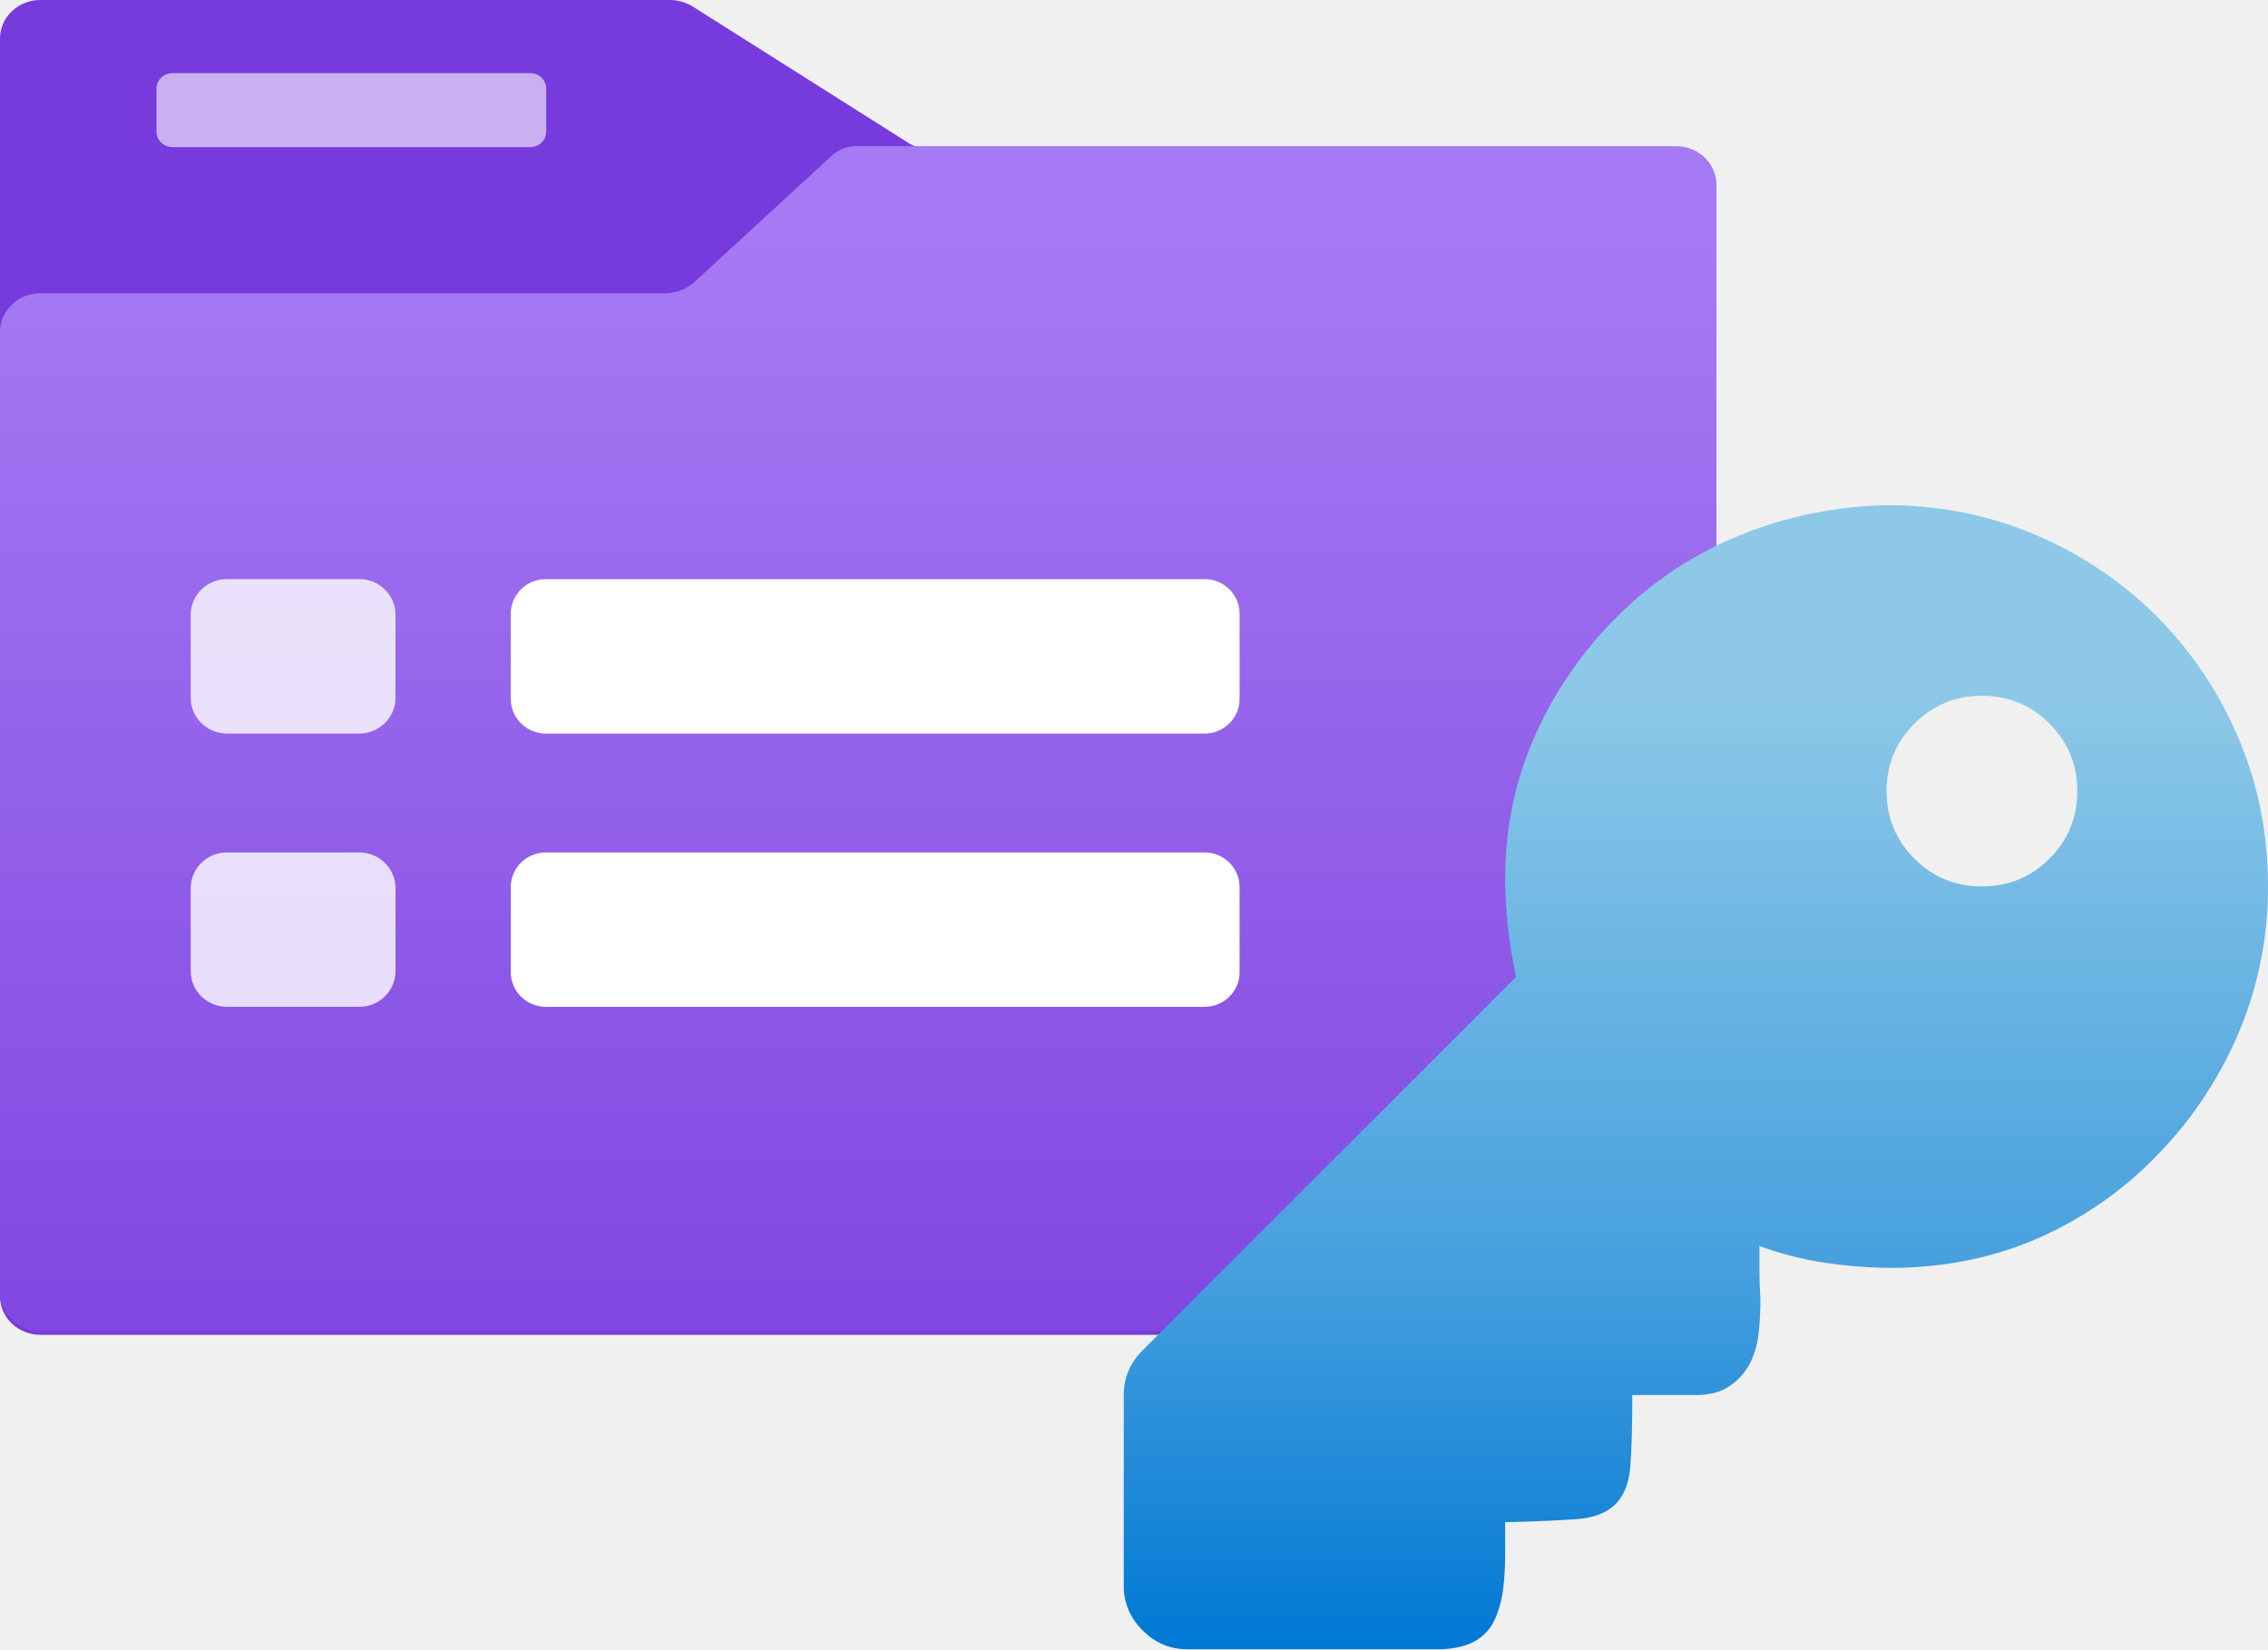
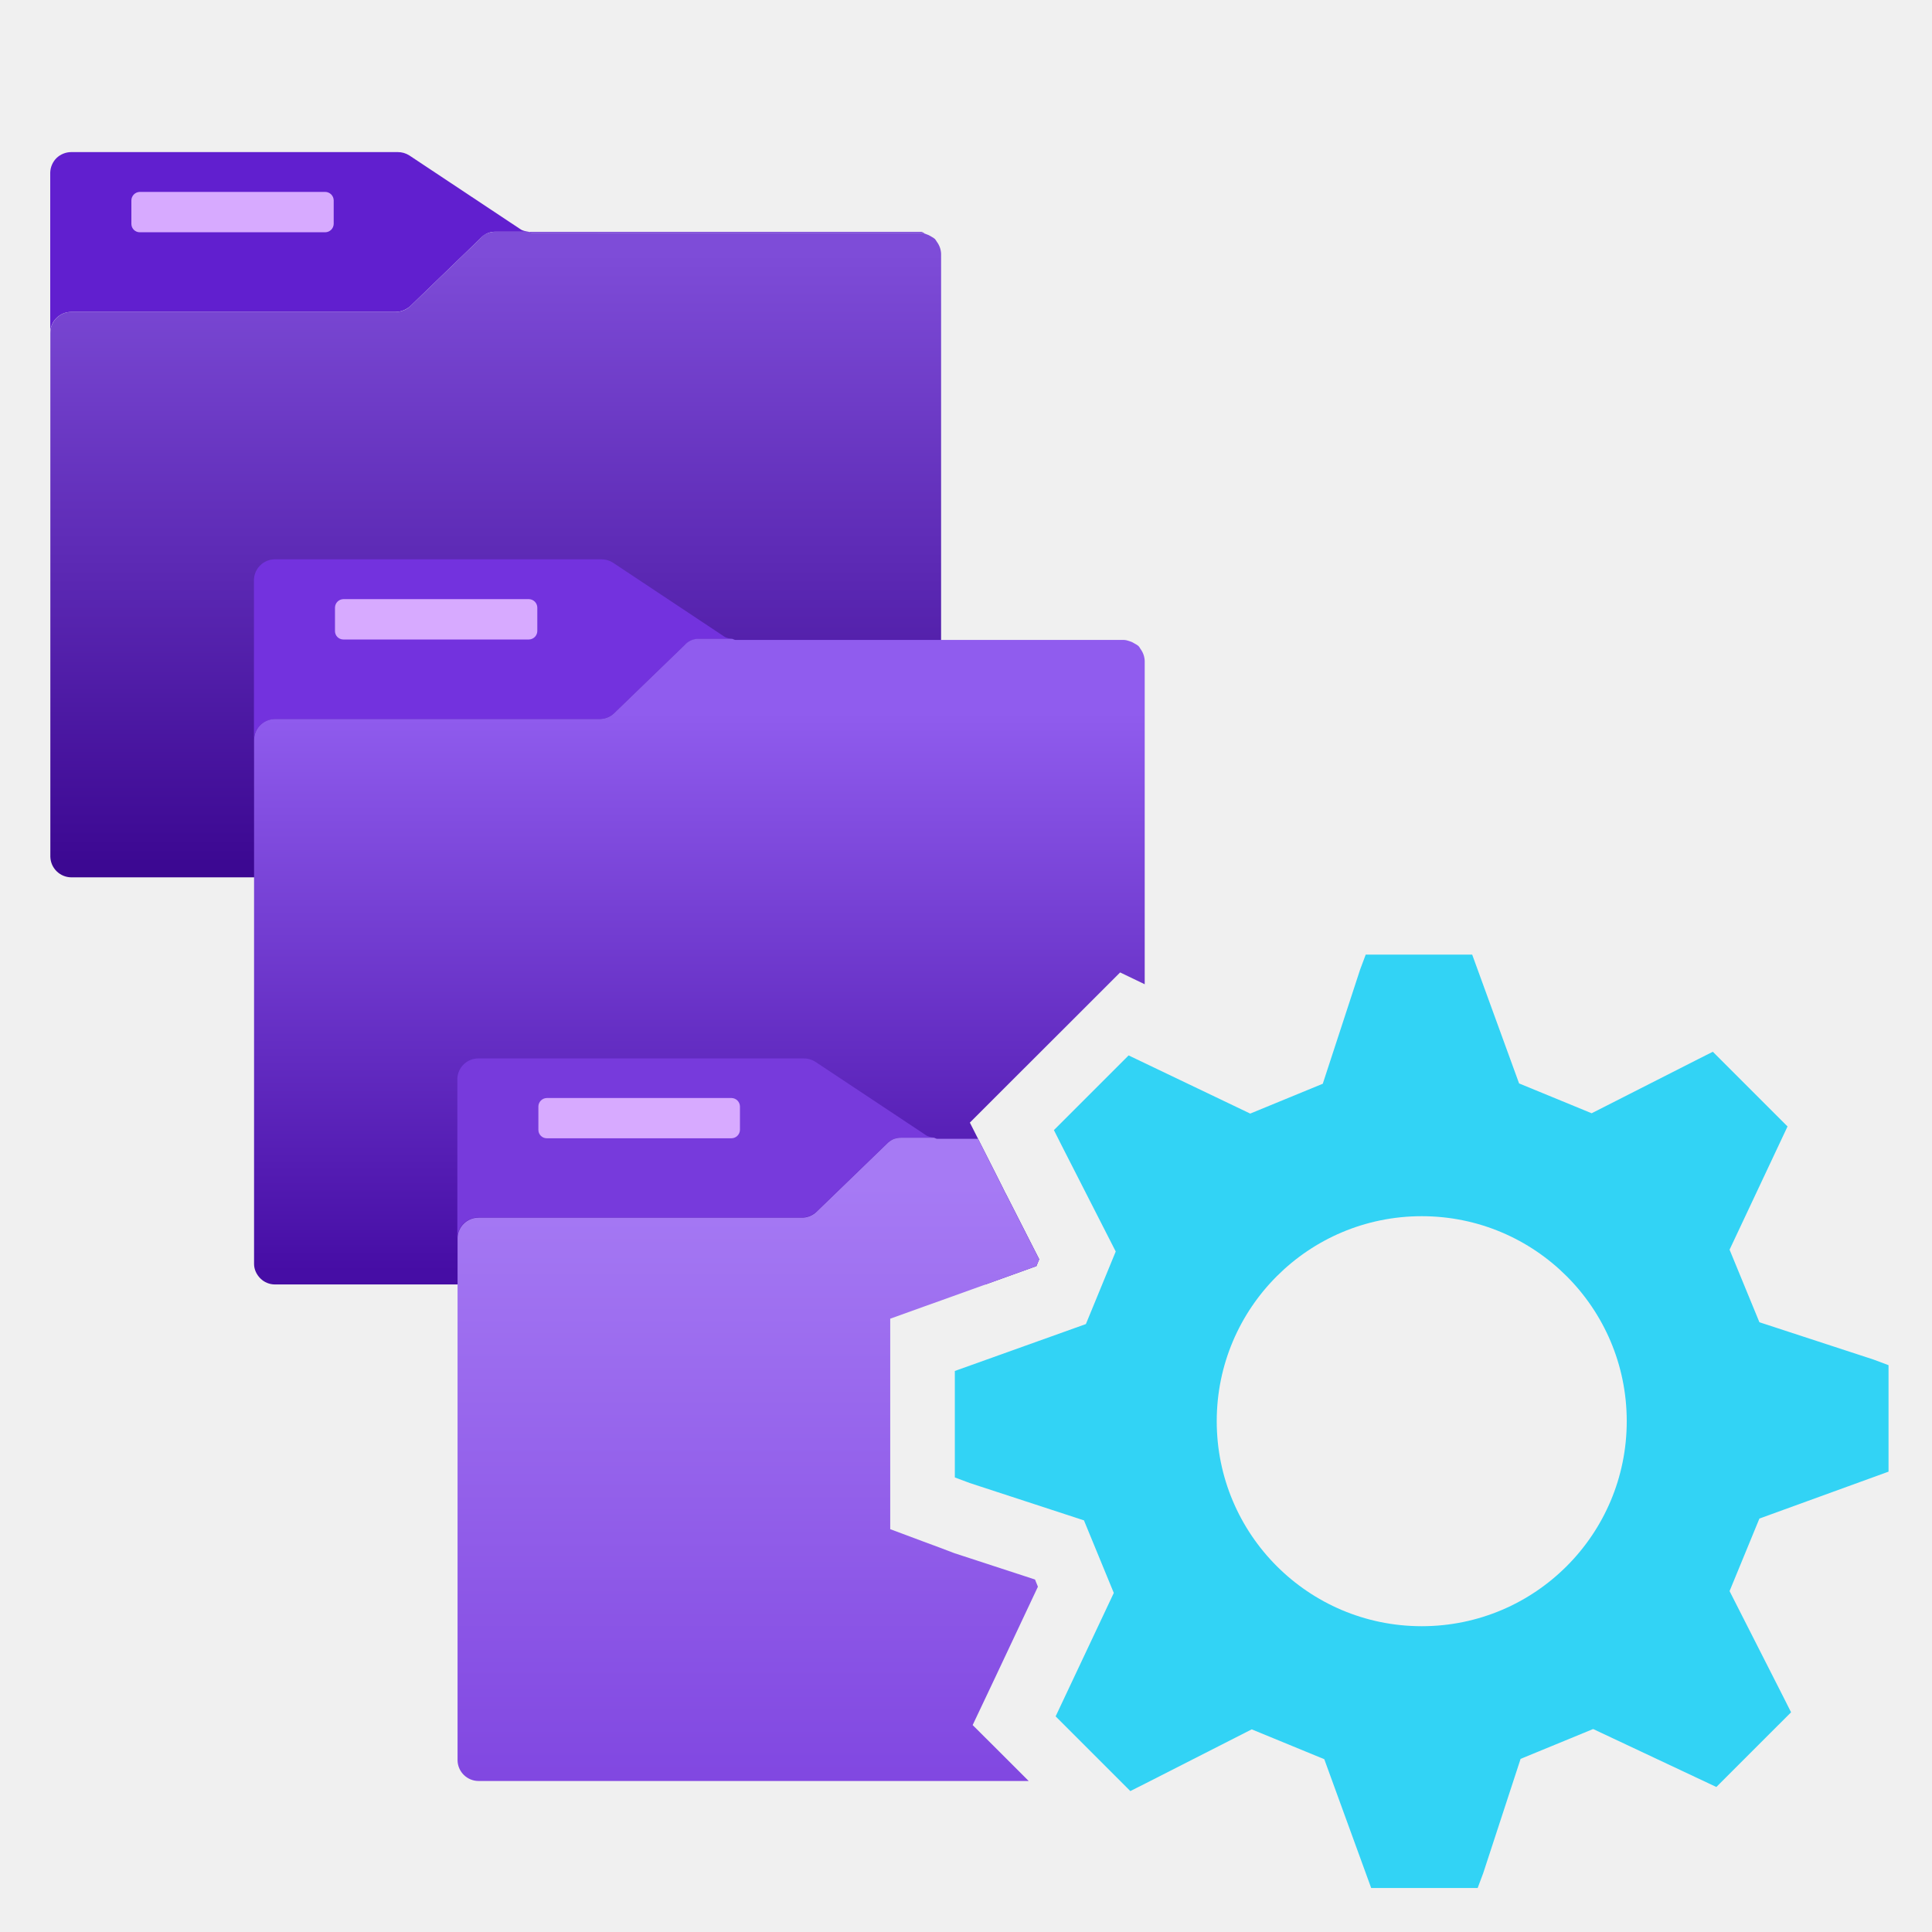
- <svg xmlns="http://www.w3.org/2000/svg" fill="none" viewBox="0 0 88 64" class="msportalfx-svg-placeholder">
-   <path fill="#773ADC" d="M65.028 5.749H36a1.37 1.37 0 0 1-.85-.265L26.835.226A1.75 1.75 0 0 0 25.973 0H1.569C1.159 0 .767.152.474.424A1.46 1.46 0 0 0 0 1.456v48.886c.01.39.18.76.474 1.032a1.6 1.6 0 0 0 1.095.424h63.46c.409.002.803-.15 1.097-.422s.462-.644.471-1.034V7.24q0-.297-.12-.572a1.5 1.5 0 0 0-.34-.484 1.6 1.6 0 0 0-.509-.323 1.6 1.6 0 0 0-.6-.112" />
-   <path fill="#fff" d="M20.568 2.837H6.698c-.346 0-.626.267-.626.596v1.681c0 .33.28.596.625.596h13.87c.346 0 .626-.267.626-.596V3.433c0-.329-.28-.596-.625-.596" opacity=".6" />
-   <path fill="url(#pVVk8znqm__a)" d="M65.028 5.671h-31.73a1.5 1.5 0 0 0-.607.106 1.4 1.4 0 0 0-.502.342l-5.276 4.853c-.306.26-.7.405-1.11.409H1.569a1.6 1.6 0 0 0-1.11.438c-.294.28-.459.66-.459 1.056v37.32c.012.388.182.758.475 1.03.292.272.685.424 1.094.425h63.46c.409 0 .802-.151 1.096-.423.293-.272.463-.643.472-1.033V7.24a1.45 1.45 0 0 0-.4-1.074 1.6 1.6 0 0 0-1.08-.491z" />
-   <path fill="#fff" d="M13.942 22.473H8.804c-.776 0-1.404.62-1.404 1.385v3.222c0 .765.628 1.385 1.404 1.385h5.137c.776 0 1.405-.62 1.405-1.385v-3.222c0-.765-.629-1.385-1.405-1.385" opacity=".8" />
-   <path fill="#fff" d="M46.737 22.473H21.18c-.752 0-1.361.601-1.361 1.343v3.306c0 .742.61 1.343 1.361 1.343h25.557c.751 0 1.36-.601 1.36-1.343v-3.306c0-.742-.609-1.343-1.36-1.343" />
-   <path fill="#fff" d="M13.942 33.079H8.804c-.776 0-1.404.62-1.404 1.385v3.221c0 .765.628 1.385 1.404 1.385h5.137c.776 0 1.405-.62 1.405-1.385v-3.221c0-.765-.629-1.385-1.405-1.385" opacity=".8" />
-   <path fill="#fff" d="M46.737 33.079H21.18c-.752 0-1.361.6-1.361 1.343v3.306c0 .741.61 1.342 1.361 1.342h25.557c.751 0 1.36-.6 1.36-1.342v-3.306c0-.742-.609-1.343-1.36-1.343" />
-   <path fill="url(#pVVk8znqm__b)" d="M44.334 63.268q.732.732 1.734.732h9.867q.847-.038 1.348-.347t.733-.848.308-1.156.077-1.272v-1.31a54 54 0 0 0 2.775-.116q1.003-.077 1.503-.578.501-.501.578-1.464.078-.965.077-2.775h2.467q.81 0 1.31-.347.501-.347.771-.848.27-.502.347-1.156.077-.655.077-1.35a17 17 0 0 1-.038-1.117v-.963a13 13 0 0 0 2.582.655q1.31.193 2.659.193 3.084-.039 5.665-1.195a14.6 14.6 0 0 0 4.586-3.237 15.4 15.4 0 0 0 3.122-4.741A14.4 14.4 0 0 0 88 34.401q0-3.083-1.156-5.78a14.9 14.9 0 0 0-3.16-4.703 14.8 14.8 0 0 0-4.702-3.16q-2.699-1.155-5.781-1.156-3.007.076-5.665 1.156a14.4 14.4 0 0 0-4.703 3.083 15.3 15.3 0 0 0-3.237 4.625q-1.195 2.62-1.195 5.627 0 1.811.424 3.815L44.334 52.4q-.732.733-.732 1.735v7.4q0 1.001.732 1.734M79.521 28.08q1.08 1.08 1.08 2.62 0 1.542-1.08 2.62-1.08 1.08-2.62 1.08-1.542 0-2.621-1.08-1.08-1.078-1.08-2.62 0-1.54 1.08-2.62T76.9 27q1.542 0 2.621 1.08" />
+ <svg xmlns="http://www.w3.org/2000/svg" viewBox="0 0 18 18" class="msportalfx-svg-placeholder">
  <defs>
-     <linearGradient id="pVVk8znqm__a" x1="33.299" x2="33.299" y1="9.143" y2="62.851" gradientUnits="userSpaceOnUse">
-       <stop stop-color="#A67AF4" />
-       <stop offset="1" stop-color="#773ADC" />
+     <linearGradient id="pf5L3MWrn__a" x1="4.619" x2="4.619" y1="1062.365" y2="1068.056" gradientTransform="translate(0 -1060)" gradientUnits="userSpaceOnUse">
+       <stop offset="0" stop-color="#7e4cd8" />
+       <stop offset="1" stop-color="#3c0892" />
    </linearGradient>
-     <linearGradient id="pVVk8znqm__b" x1="65.801" x2="65.801" y1="19.602" y2="64" gradientUnits="userSpaceOnUse">
-       <stop offset=".163" stop-color="#8DC8E8" />
-       <stop offset=".668" stop-color="#46A0DE" />
-       <stop offset="1" stop-color="#0078D4" />
+     <linearGradient id="pf5L3MWrn__b" x1="6.516" x2="6.516" y1="1066.634" y2="1071.85" gradientTransform="translate(0 -1060)" gradientUnits="userSpaceOnUse">
+       <stop offset="0" stop-color="#905cee" />
+       <stop offset="1" stop-color="#460da5" />
+     </linearGradient>
+     <linearGradient id="pf5L3MWrn__c" x1="6.774" x2="6.774" y1="1062.365" y2="1068.056" gradientTransform="translate(0 -1060)" gradientUnits="userSpaceOnUse">
+       <stop offset="0" stop-color="#7e4cd8" />
+       <stop offset="1" stop-color="#3c0892" />
+     </linearGradient>
+     <linearGradient id="pf5L3MWrn__d" x1="6.972" x2="6.972" y1="1071.052" y2="1078.053" gradientTransform="translate(0 -1060)" gradientUnits="userSpaceOnUse">
+       <stop offset="0" stop-color="#a67af4" />
+       <stop offset="1" stop-color="#773adc" />
    </linearGradient>
  </defs>
+   <path fill="#611fcf" d="M.664 2.906h3.02c.051 0 .1-.02.138-.053l.657-.635a.18.18 0 0 1 .139-.059h.305c-.026-.005-.053-.008-.075-.024l-1.036-.688a.2.2 0 0 0-.107-.03H.664a.2.2 0 0 0-.137.055.2.2 0 0 0-.059.135v1.494a.196.196 0 0 1 .195-.195z" />
+   <path fill="url(#pf5L3MWrn__a)" d="M8.728 2.252q-.008-.014-.018-.026-.015-.012-.032-.021a.2.2 0 0 0-.053-.025q-.027-.01-.053-.011H4.954c-.011 0-.02-.008-.031-.01h-.305q-.04 0-.076.014c-.036.014-.045.025-.063.045l-.657.635a.2.2 0 0 1-.138.053H.664a.196.196 0 0 0-.195.195v4.882a.197.197 0 0 0 .195.191h7.908a.2.2 0 0 0 .137-.055.2.2 0 0 0 .059-.135v-5.62a.2.2 0 0 0-.04-.112" />
+   <path fill="#7332de" d="M2.561 6.7h3.02c.051 0 .1-.02.138-.053l.657-.635a.18.18 0 0 1 .139-.059h.305c-.026-.005-.053-.008-.075-.024l-1.036-.688a.2.2 0 0 0-.107-.03H2.561a.196.196 0 0 0-.195.19v1.494a.196.196 0 0 1 .195-.195" />
+   <path fill="url(#pf5L3MWrn__b)" d="m9.682 11.732-.311-.611-.002-.002-.033-.067-.067-.133-.078-.154-.155-.306.243-.243.122-.122.679-.678.119-.119.237-.237.229.11V6.157a.2.2 0 0 0-.04-.112q-.007-.014-.018-.026-.014-.012-.032-.021a.2.2 0 0 0-.053-.025q-.027-.01-.053-.011H6.852c-.011 0-.02-.008-.031-.01h-.305a.17.17 0 0 0-.139.059l-.657.635a.2.2 0 0 1-.138.053h-3.02a.196.196 0 0 0-.195.195v4.882c0 .051.023.099.059.135s.085.056.136.056h6.619l.475-.171z" />
+   <path fill="#d7aaff" d="M3.031 1.788H1.302a.08.08 0 0 0-.078.078v.22c0 .043.035.078.078.078h1.729a.08.08 0 0 0 .078-.078v-.22a.08.08 0 0 0-.078-.078" />
+   <path fill="url(#pf5L3MWrn__c)" d="M8.572 2.169q.027.002.053.011c-.015-.005-.026-.019-.042-.02h-3.66c.011.002.02.011.031.01z" />
+   <path fill="#d7aaff" d="M4.928 5.582H3.199a.08.08 0 0 0-.078.078v.22c0 .043.035.078.078.078h1.729a.08.08 0 0 0 .078-.078v-.22a.08.08 0 0 0-.078-.078" />
+   <path fill="#773adc" d="M4.457 11.344h3.009c.051 0 .1-.02.138-.053l.655-.633a.18.18 0 0 1 .137-.059H8.7c-.026-.005-.053-.008-.075-.024L7.593 9.89a.2.2 0 0 0-.107-.029h-3.03a.196.196 0 0 0-.195.189v1.488c0-.052.021-.101.057-.138a.2.2 0 0 1 .138-.057Z" />
+   <path fill="#d7aaff" d="M6.816 10.23H5.094a.08.08 0 0 0-.078.078v.219c0 .043.035.078.078.078h1.722a.08.08 0 0 0 .078-.078v-.219a.08.08 0 0 0-.078-.078" />
+   <path fill="url(#pf5L3MWrn__d)" d="m9.062 16.072.143-.302.071-.15.394-.837-.027-.067-.753-.246-.134-.051-.154-.057-.308-.115v-1.961l.314-.113.157-.056.89-.32.027-.064-.311-.611-.002-.002-.033-.067-.067-.133-.078-.154-.079-.156h-.38c-.011 0-.02-.008-.031-.01h-.304a.2.2 0 0 0-.075.014.2.2 0 0 0-.062.045l-.655.633a.2.2 0 0 1-.138.053H4.458a.194.194 0 0 0-.195.195v4.864a.196.196 0 0 0 .195.189h5.126l-.285-.285z" />
+   <path fill="#32d3f5" d="M17.595 13.711v-.992l-.139-.052-1.064-.348-.278-.676.54-1.148-.696-.696-.139.07-.99.503-.676-.278-.437-1.2h-.992l-.052.139-.348 1.064-.676.278-1.133-.542-.696.696.07.139.506.992-.278.676-1.221.437v.992l.139.052 1.064.348.278.676-.542 1.15.696.696.139-.07.992-.505.676.278.437 1.2h.992l.052-.139.348-1.064.676-.278 1.148.54.696-.696-.07-.139-.503-.99.278-.676zm-4.351 1.44a1.91 1.91 0 1 1 .004 0z" />
  <style>.msportalfx-svg-c01{fill:#fff}.msportalfx-svg-c02{fill:#e5e5e5}.msportalfx-svg-c03{fill:#a0a1a2}.msportalfx-svg-c04{fill:#7a7a7a}.msportalfx-svg-c05{fill:#3e3e3e}.msportalfx-svg-c06{fill:#1e1e1e}.msportalfx-svg-c07{fill:#0f0f0f}.msportalfx-svg-c08{fill:#ba141a}.msportalfx-svg-c09{fill:#dd5900}.msportalfx-svg-c10{fill:#ff8c00}.msportalfx-svg-c11{fill:#fcd116}.msportalfx-svg-c12{fill:#fee087}.msportalfx-svg-c13{fill:#b8d432}.msportalfx-svg-c14,.msportalfx-svg-c32{fill:#57a300}.msportalfx-svg-c15{fill:#59b4d9}.msportalfx-svg-c16{fill:#3999c6}.msportalfx-svg-c17{fill:#804998}.msportalfx-svg-c18{fill:#ec008c}.msportalfx-svg-c19{fill:#0072c6}.msportalfx-svg-c20{fill:#68217a}.msportalfx-svg-c21{fill:#00188f}.msportalfx-svg-c22{fill:#e81123}.fxs-mode-light .msportalfx-svg-c22{fill:#a4262c}.msportalfx-svg-c23{fill:#cae3f3}.msportalfx-svg-c24{fill:#59aed3}.msportalfx-svg-c25{fill:#4c3b12}.msportalfx-svg-c26{fill:#be9555}.msportalfx-svg-c27{fill:#4f4d52}.msportalfx-svg-c28{fill:#ef6f59}.msportalfx-svg-c29{fill:#f7cb64}.msportalfx-svg-c30{fill:#fdd8db}.msportalfx-svg-c31{fill:#f6ffec}.msportalfx-svg-c33{fill:#8a2da5}.msportalfx-svg-c34{fill:#e00b1c}.msportalfx-svg-c35{fill:#015cda}.msportalfx-svg-c36{fill:#5db300}.msportalfx-svg-c97{fill:#ffb900}.msportalfx-svg-c98{fill:#00a4ef}.msportalfx-svg-c99{fill:#f25022}.msportalfx-inverted-theme .msportalfx-svg-c05,.fxs-theme-dark .msportalfx-svg-c05{fill:#777}.msportalfx-inverted-theme .msportalfx-svg-c07,.fxs-theme-dark .msportalfx-svg-c07{fill:#f2f2f2}.msportalfx-svg-palette-white{fill:#fff}.msportalfx-svg-palette-blue{fill:#015cda}.msportalfx-svg-palette-black{fill:#1e1e1e}.msportalfx-svg-palette-green{fill:#57a300}.msportalfx-svg-palette-gray{fill:#a0a1a2}.msportalfx-svg-palette-inherit{fill:inherit}.msportalfx-svg-badge{position:absolute;left:0;bottom:0;min-height:10px;min-width:10px}.fxc-menu-icon&gt;.msportalfx-svg-badge{left:-2px;bottom:-2px;min-height:8px;min-width:8px}.msportalfx-svg-disabled{filter:grayscale(100%)}.msportalfx-svg-loading-square{animation:ProgressFlagAnimation 1.45s infinite ease-in-out;transform-origin:50%}.msportalfx-svg-loading-square:nth-child(1){animation-delay:0s}.msportalfx-svg-loading-square:nth-child(2){animation-delay:.2s}.msportalfx-svg-loading-square:nth-child(3){animation-delay:.4s}@keyframes ProgressFlagAnimation{0%{transform:scale(1);opacity:.3}36.1%{transform:scale(1.06);opacity:1}50%{transform:scale(1.06);opacity:1}86.1%{transform:scale(1);opacity:.3}}.msportalfx-svg-flip-horizontal&gt;svg,svg.msportalfx-svg-flip-horizontal{transform:scaleX(-1)}.msportalfx-svg-fabric-rotate360{animation:ImageRotation 1.3s cubic-bezier(.53,.21,.29,.67) infinite}@keyframes ImageRotation{0%{transform:rotate(-45deg)}100%{transform:rotate(315deg)}}.fxs-svg-number .msportalfx-font-bold{font-size:10px;fill:#0065ad}.fxs-svg-number .fxs-svg-circle{stroke-width:0%;fill:#0078d4}.fxs-svg-number .fxs-svg-text{fill:#fff;font-size:10px}.fxs-svg-number.msportalfx-svg-disabled{filter:grayscale(0%)}.fxs-svg-number.msportalfx-svg-disabled .fxs-svg-circle{fill:#fff;stroke-width:1px;stroke:#949494}.fxs-svg-number.msportalfx-svg-disabled .fxs-svg-text{fill:#949494}.fxs-theme-dark .fxs-svg-number .fxs-svg-text{fill:#0f0f0f}.fxs-theme-dark .fxs-svg-number .fxs-svg-circle{stroke-width:0%;fill:#0078d4}.fxs-theme-dark .fxs-svg-number.msportalfx-svg-disabled .fxs-svg-circle{fill:#0f0f0f;stroke-width:1px;stroke:#949494}.fxs-theme-dark .fxs-svg-number.msportalfx-svg-disabled .fxs-svg-text{fill:#949494}</style>
</svg>
